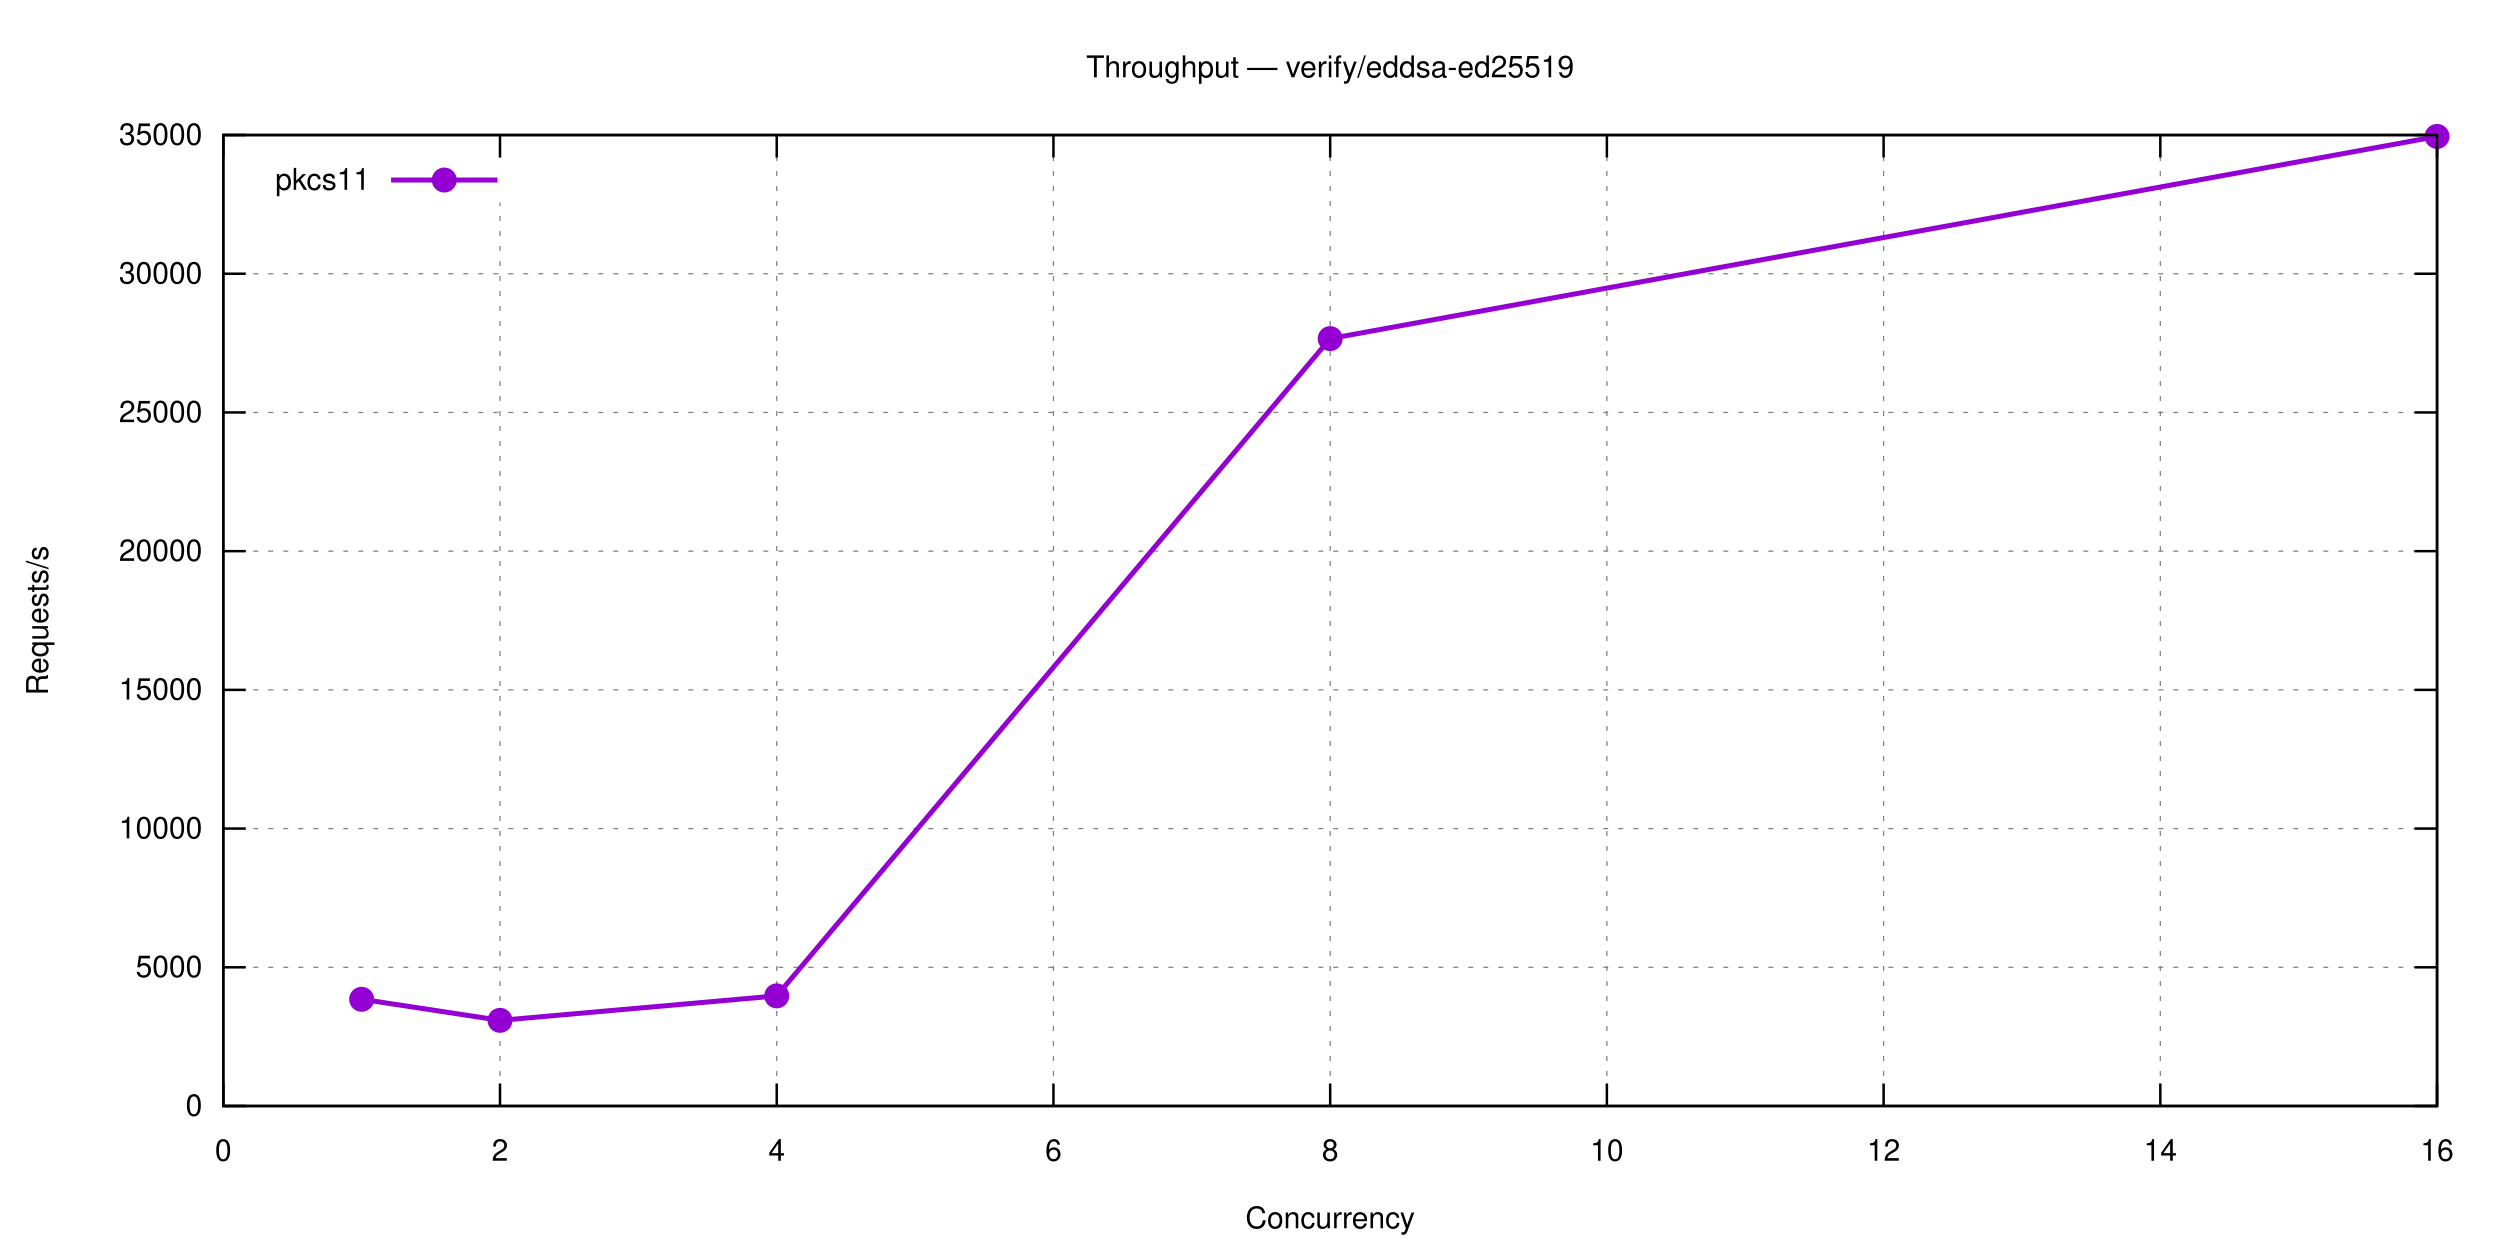
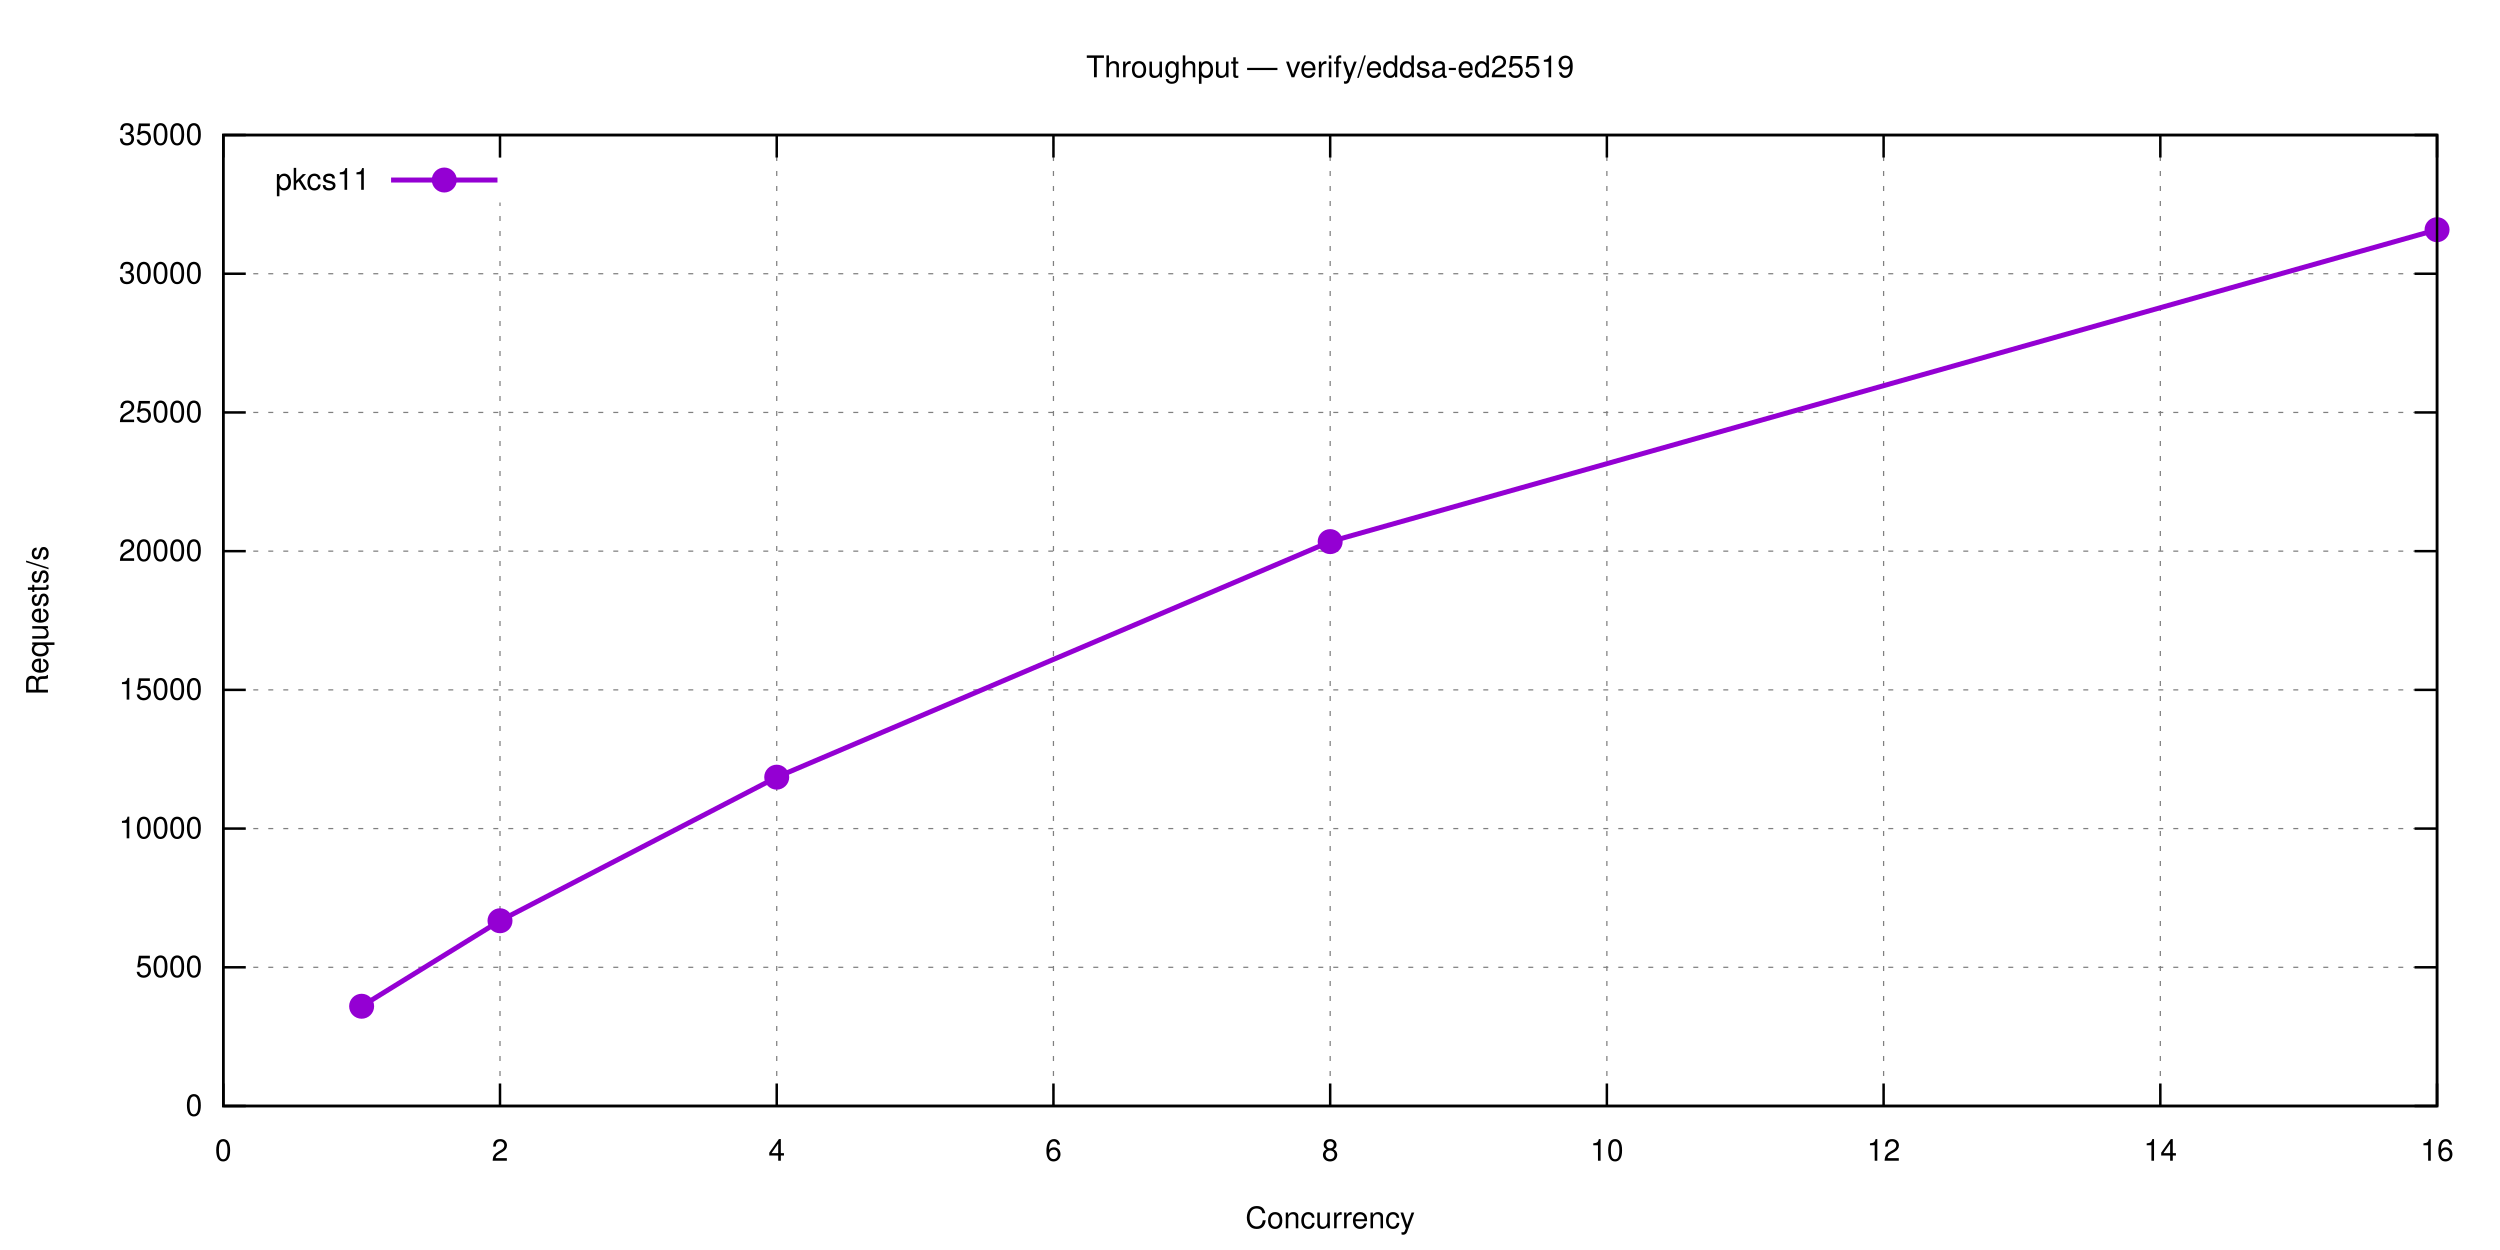
<svg xmlns="http://www.w3.org/2000/svg" xmlns:xlink="http://www.w3.org/1999/xlink" width="1000" height="500" viewBox="0 0 1000 500">
  <g id="gnuplot_canvas">
    <rect x="0" y="0" width="1000" height="500" fill="none" />
    <defs>
      <circle id="gpDot" r="0.5" stroke-width="0.5" stroke="currentColor" />
      <path id="gpPt0" stroke-width="0.222" stroke="currentColor" d="M-1,0 h2 M0,-1 v2" />
      <path id="gpPt1" stroke-width="0.222" stroke="currentColor" d="M-1,-1 L1,1 M1,-1 L-1,1" />
      <path id="gpPt2" stroke-width="0.222" stroke="currentColor" d="M-1,0 L1,0 M0,-1 L0,1 M-1,-1 L1,1 M-1,1 L1,-1" />
      <rect id="gpPt3" stroke-width="0.222" stroke="currentColor" x="-1" y="-1" width="2" height="2" />
      <rect id="gpPt4" stroke-width="0.222" stroke="currentColor" fill="currentColor" x="-1" y="-1" width="2" height="2" />
      <circle id="gpPt5" stroke-width="0.222" stroke="currentColor" cx="0" cy="0" r="1" />
      <use xlink:href="#gpPt5" id="gpPt6" fill="currentColor" stroke="none" />
      <path id="gpPt7" stroke-width="0.222" stroke="currentColor" d="M0,-1.33 L-1.33,0.67 L1.33,0.67 z" />
      <use xlink:href="#gpPt7" id="gpPt8" fill="currentColor" stroke="none" />
      <use xlink:href="#gpPt7" id="gpPt9" stroke="currentColor" transform="rotate(180)" />
      <use xlink:href="#gpPt9" id="gpPt10" fill="currentColor" stroke="none" />
      <use xlink:href="#gpPt3" id="gpPt11" stroke="currentColor" transform="rotate(45)" />
      <use xlink:href="#gpPt11" id="gpPt12" fill="currentColor" stroke="none" />
      <path id="gpPt13" stroke-width="0.222" stroke="currentColor" d="M0,1.330 L1.265,0.411 L0.782,-1.067 L-0.782,-1.076 L-1.265,0.411 z" />
      <use xlink:href="#gpPt13" id="gpPt14" fill="currentColor" stroke="none" />
      <filter id="textbox" filterUnits="objectBoundingBox" x="0" y="0" height="1" width="1">
        <feFlood flood-color="white" flood-opacity="1" result="bgnd" />
        <feComposite in="SourceGraphic" in2="bgnd" operator="atop" />
      </filter>
      <filter id="greybox" filterUnits="objectBoundingBox" x="0" y="0" height="1" width="1">
        <feFlood flood-color="lightgrey" flood-opacity="1" result="grey" />
        <feComposite in="SourceGraphic" in2="grey" operator="atop" />
      </filter>
    </defs>
    <g fill="none" color="white" stroke="currentColor" stroke-width="1.00" stroke-linecap="butt" stroke-linejoin="miter">
</g>
    <g fill="none" color="black" stroke="currentColor" stroke-width="1.00" stroke-linecap="butt" stroke-linejoin="miter">
</g>
    <g fill="none" color="black" stroke="black" stroke-width="0.50" stroke-linecap="butt" stroke-linejoin="miter">
</g>
    <g fill="none" color="gray" stroke="currentColor" stroke-width="0.50" stroke-linecap="butt" stroke-linejoin="miter">
      <path stroke="gray" stroke-dasharray="2,4" class="gridline" d="M89.31,442.40 L974.82,442.40  " />
    </g>
    <g fill="none" color="gray" stroke="gray" stroke-width="1.00" stroke-linecap="butt" stroke-linejoin="miter">
</g>
    <g fill="none" color="black" stroke="currentColor" stroke-width="1.00" stroke-linecap="butt" stroke-linejoin="miter">
      <path stroke="black" d="M89.31,442.40 L98.31,442.40 M974.82,442.40 L965.82,442.40  " />
      <g transform="translate(80.92,446.30)" stroke="none" fill="black" font-family="Helvetica" font-size="12.00" text-anchor="end">
        <text>
          <tspan font-family="Helvetica"> 0</tspan>
        </text>
      </g>
    </g>
    <g fill="none" color="black" stroke="currentColor" stroke-width="1.00" stroke-linecap="butt" stroke-linejoin="miter">
</g>
    <g fill="none" color="black" stroke="black" stroke-width="0.50" stroke-linecap="butt" stroke-linejoin="miter">
</g>
    <g fill="none" color="gray" stroke="currentColor" stroke-width="0.50" stroke-linecap="butt" stroke-linejoin="miter">
      <path stroke="gray" stroke-dasharray="2,4" class="gridline" d="M89.31,386.92 L974.82,386.92  " />
    </g>
    <g fill="none" color="gray" stroke="gray" stroke-width="1.00" stroke-linecap="butt" stroke-linejoin="miter">
</g>
    <g fill="none" color="black" stroke="currentColor" stroke-width="1.00" stroke-linecap="butt" stroke-linejoin="miter">
      <path stroke="black" d="M89.31,386.92 L98.31,386.92 M974.82,386.92 L965.82,386.92  " />
      <g transform="translate(80.92,390.82)" stroke="none" fill="black" font-family="Helvetica" font-size="12.00" text-anchor="end">
        <text>
          <tspan font-family="Helvetica"> 5000</tspan>
        </text>
      </g>
    </g>
    <g fill="none" color="black" stroke="currentColor" stroke-width="1.00" stroke-linecap="butt" stroke-linejoin="miter">
</g>
    <g fill="none" color="black" stroke="black" stroke-width="0.50" stroke-linecap="butt" stroke-linejoin="miter">
</g>
    <g fill="none" color="gray" stroke="currentColor" stroke-width="0.50" stroke-linecap="butt" stroke-linejoin="miter">
      <path stroke="gray" stroke-dasharray="2,4" class="gridline" d="M89.31,331.43 L974.82,331.43  " />
    </g>
    <g fill="none" color="gray" stroke="gray" stroke-width="1.00" stroke-linecap="butt" stroke-linejoin="miter">
</g>
    <g fill="none" color="black" stroke="currentColor" stroke-width="1.00" stroke-linecap="butt" stroke-linejoin="miter">
      <path stroke="black" d="M89.31,331.43 L98.31,331.43 M974.82,331.43 L965.82,331.43  " />
      <g transform="translate(80.92,335.33)" stroke="none" fill="black" font-family="Helvetica" font-size="12.00" text-anchor="end">
        <text>
          <tspan font-family="Helvetica"> 10000</tspan>
        </text>
      </g>
    </g>
    <g fill="none" color="black" stroke="currentColor" stroke-width="1.00" stroke-linecap="butt" stroke-linejoin="miter">
</g>
    <g fill="none" color="black" stroke="black" stroke-width="0.50" stroke-linecap="butt" stroke-linejoin="miter">
</g>
    <g fill="none" color="gray" stroke="currentColor" stroke-width="0.50" stroke-linecap="butt" stroke-linejoin="miter">
      <path stroke="gray" stroke-dasharray="2,4" class="gridline" d="M89.31,275.95 L974.82,275.95  " />
    </g>
    <g fill="none" color="gray" stroke="gray" stroke-width="1.00" stroke-linecap="butt" stroke-linejoin="miter">
</g>
    <g fill="none" color="black" stroke="currentColor" stroke-width="1.00" stroke-linecap="butt" stroke-linejoin="miter">
      <path stroke="black" d="M89.31,275.95 L98.31,275.95 M974.82,275.95 L965.82,275.95  " />
      <g transform="translate(80.92,279.85)" stroke="none" fill="black" font-family="Helvetica" font-size="12.00" text-anchor="end">
        <text>
          <tspan font-family="Helvetica"> 15000</tspan>
        </text>
      </g>
    </g>
    <g fill="none" color="black" stroke="currentColor" stroke-width="1.00" stroke-linecap="butt" stroke-linejoin="miter">
</g>
    <g fill="none" color="black" stroke="black" stroke-width="0.50" stroke-linecap="butt" stroke-linejoin="miter">
</g>
    <g fill="none" color="gray" stroke="currentColor" stroke-width="0.50" stroke-linecap="butt" stroke-linejoin="miter">
      <path stroke="gray" stroke-dasharray="2,4" class="gridline" d="M89.31,220.46 L974.82,220.46  " />
    </g>
    <g fill="none" color="gray" stroke="gray" stroke-width="1.00" stroke-linecap="butt" stroke-linejoin="miter">
</g>
    <g fill="none" color="black" stroke="currentColor" stroke-width="1.00" stroke-linecap="butt" stroke-linejoin="miter">
      <path stroke="black" d="M89.31,220.46 L98.31,220.46 M974.82,220.46 L965.82,220.46  " />
      <g transform="translate(80.92,224.36)" stroke="none" fill="black" font-family="Helvetica" font-size="12.00" text-anchor="end">
        <text>
          <tspan font-family="Helvetica"> 20000</tspan>
        </text>
      </g>
    </g>
    <g fill="none" color="black" stroke="currentColor" stroke-width="1.00" stroke-linecap="butt" stroke-linejoin="miter">
</g>
    <g fill="none" color="black" stroke="black" stroke-width="0.50" stroke-linecap="butt" stroke-linejoin="miter">
</g>
    <g fill="none" color="gray" stroke="currentColor" stroke-width="0.50" stroke-linecap="butt" stroke-linejoin="miter">
      <path stroke="gray" stroke-dasharray="2,4" class="gridline" d="M89.31,164.98 L974.82,164.98  " />
    </g>
    <g fill="none" color="gray" stroke="gray" stroke-width="1.00" stroke-linecap="butt" stroke-linejoin="miter">
</g>
    <g fill="none" color="black" stroke="currentColor" stroke-width="1.00" stroke-linecap="butt" stroke-linejoin="miter">
      <path stroke="black" d="M89.31,164.98 L98.31,164.98 M974.82,164.98 L965.82,164.98  " />
      <g transform="translate(80.92,168.88)" stroke="none" fill="black" font-family="Helvetica" font-size="12.00" text-anchor="end">
        <text>
          <tspan font-family="Helvetica"> 25000</tspan>
        </text>
      </g>
    </g>
    <g fill="none" color="black" stroke="currentColor" stroke-width="1.00" stroke-linecap="butt" stroke-linejoin="miter">
</g>
    <g fill="none" color="black" stroke="black" stroke-width="0.50" stroke-linecap="butt" stroke-linejoin="miter">
</g>
    <g fill="none" color="gray" stroke="currentColor" stroke-width="0.50" stroke-linecap="butt" stroke-linejoin="miter">
      <path stroke="gray" stroke-dasharray="2,4" class="gridline" d="M89.31,109.49 L974.82,109.49  " />
    </g>
    <g fill="none" color="gray" stroke="gray" stroke-width="1.00" stroke-linecap="butt" stroke-linejoin="miter">
</g>
    <g fill="none" color="black" stroke="currentColor" stroke-width="1.00" stroke-linecap="butt" stroke-linejoin="miter">
      <path stroke="black" d="M89.31,109.49 L98.31,109.49 M974.82,109.49 L965.82,109.49  " />
      <g transform="translate(80.92,113.39)" stroke="none" fill="black" font-family="Helvetica" font-size="12.00" text-anchor="end">
        <text>
          <tspan font-family="Helvetica"> 30000</tspan>
        </text>
      </g>
    </g>
    <g fill="none" color="black" stroke="currentColor" stroke-width="1.00" stroke-linecap="butt" stroke-linejoin="miter">
</g>
    <g fill="none" color="black" stroke="black" stroke-width="0.50" stroke-linecap="butt" stroke-linejoin="miter">
</g>
    <g fill="none" color="gray" stroke="currentColor" stroke-width="0.50" stroke-linecap="butt" stroke-linejoin="miter">
      <path stroke="gray" stroke-dasharray="2,4" class="gridline" d="M89.31,54.01 L974.82,54.01  " />
    </g>
    <g fill="none" color="gray" stroke="gray" stroke-width="1.00" stroke-linecap="butt" stroke-linejoin="miter">
</g>
    <g fill="none" color="black" stroke="currentColor" stroke-width="1.00" stroke-linecap="butt" stroke-linejoin="miter">
      <path stroke="black" d="M89.31,54.01 L98.31,54.01 M974.82,54.01 L965.82,54.01  " />
      <g transform="translate(80.92,57.91)" stroke="none" fill="black" font-family="Helvetica" font-size="12.00" text-anchor="end">
        <text>
          <tspan font-family="Helvetica"> 35000</tspan>
        </text>
      </g>
    </g>
    <g fill="none" color="black" stroke="currentColor" stroke-width="1.00" stroke-linecap="butt" stroke-linejoin="miter">
</g>
    <g fill="none" color="black" stroke="black" stroke-width="0.50" stroke-linecap="butt" stroke-linejoin="miter">
</g>
    <g fill="none" color="gray" stroke="currentColor" stroke-width="0.50" stroke-linecap="butt" stroke-linejoin="miter">
      <path stroke="gray" stroke-dasharray="2,4" class="gridline" d="M89.31,442.40 L89.31,54.01  " />
    </g>
    <g fill="none" color="gray" stroke="gray" stroke-width="1.00" stroke-linecap="butt" stroke-linejoin="miter">
</g>
    <g fill="none" color="black" stroke="currentColor" stroke-width="1.00" stroke-linecap="butt" stroke-linejoin="miter">
      <path stroke="black" d="M89.31,442.40 L89.31,433.40 M89.31,54.01 L89.31,63.01  " />
      <g transform="translate(89.31,464.30)" stroke="none" fill="black" font-family="Helvetica" font-size="12.00" text-anchor="middle">
        <text>
          <tspan font-family="Helvetica"> 0</tspan>
        </text>
      </g>
    </g>
    <g fill="none" color="black" stroke="currentColor" stroke-width="1.00" stroke-linecap="butt" stroke-linejoin="miter">
</g>
    <g fill="none" color="black" stroke="black" stroke-width="0.50" stroke-linecap="butt" stroke-linejoin="miter">
</g>
    <g fill="none" color="gray" stroke="currentColor" stroke-width="0.50" stroke-linecap="butt" stroke-linejoin="miter">
      <path stroke="gray" stroke-dasharray="2,4" class="gridline" d="M200.00,442.40 L200.00,81.01 M200.00,63.01 L200.00,54.01  " />
    </g>
    <g fill="none" color="gray" stroke="gray" stroke-width="1.00" stroke-linecap="butt" stroke-linejoin="miter">
</g>
    <g fill="none" color="black" stroke="currentColor" stroke-width="1.00" stroke-linecap="butt" stroke-linejoin="miter">
      <path stroke="black" d="M200.00,442.40 L200.00,433.40 M200.00,54.01 L200.00,63.01  " />
      <g transform="translate(200.00,464.30)" stroke="none" fill="black" font-family="Helvetica" font-size="12.00" text-anchor="middle">
        <text>
          <tspan font-family="Helvetica"> 2</tspan>
        </text>
      </g>
    </g>
    <g fill="none" color="black" stroke="currentColor" stroke-width="1.00" stroke-linecap="butt" stroke-linejoin="miter">
</g>
    <g fill="none" color="black" stroke="black" stroke-width="0.50" stroke-linecap="butt" stroke-linejoin="miter">
</g>
    <g fill="none" color="gray" stroke="currentColor" stroke-width="0.50" stroke-linecap="butt" stroke-linejoin="miter">
      <path stroke="gray" stroke-dasharray="2,4" class="gridline" d="M310.69,442.40 L310.69,54.01  " />
    </g>
    <g fill="none" color="gray" stroke="gray" stroke-width="1.00" stroke-linecap="butt" stroke-linejoin="miter">
</g>
    <g fill="none" color="black" stroke="currentColor" stroke-width="1.00" stroke-linecap="butt" stroke-linejoin="miter">
      <path stroke="black" d="M310.69,442.40 L310.69,433.40 M310.69,54.01 L310.69,63.01  " />
      <g transform="translate(310.69,464.30)" stroke="none" fill="black" font-family="Helvetica" font-size="12.00" text-anchor="middle">
        <text>
          <tspan font-family="Helvetica"> 4</tspan>
        </text>
      </g>
    </g>
    <g fill="none" color="black" stroke="currentColor" stroke-width="1.00" stroke-linecap="butt" stroke-linejoin="miter">
</g>
    <g fill="none" color="black" stroke="black" stroke-width="0.50" stroke-linecap="butt" stroke-linejoin="miter">
</g>
    <g fill="none" color="gray" stroke="currentColor" stroke-width="0.50" stroke-linecap="butt" stroke-linejoin="miter">
      <path stroke="gray" stroke-dasharray="2,4" class="gridline" d="M421.38,442.40 L421.38,54.01  " />
    </g>
    <g fill="none" color="gray" stroke="gray" stroke-width="1.00" stroke-linecap="butt" stroke-linejoin="miter">
</g>
    <g fill="none" color="black" stroke="currentColor" stroke-width="1.00" stroke-linecap="butt" stroke-linejoin="miter">
      <path stroke="black" d="M421.38,442.40 L421.38,433.40 M421.38,54.01 L421.38,63.01  " />
      <g transform="translate(421.38,464.30)" stroke="none" fill="black" font-family="Helvetica" font-size="12.00" text-anchor="middle">
        <text>
          <tspan font-family="Helvetica"> 6</tspan>
        </text>
      </g>
    </g>
    <g fill="none" color="black" stroke="currentColor" stroke-width="1.00" stroke-linecap="butt" stroke-linejoin="miter">
</g>
    <g fill="none" color="black" stroke="black" stroke-width="0.50" stroke-linecap="butt" stroke-linejoin="miter">
</g>
    <g fill="none" color="gray" stroke="currentColor" stroke-width="0.50" stroke-linecap="butt" stroke-linejoin="miter">
      <path stroke="gray" stroke-dasharray="2,4" class="gridline" d="M532.07,442.40 L532.07,54.01  " />
    </g>
    <g fill="none" color="gray" stroke="gray" stroke-width="1.00" stroke-linecap="butt" stroke-linejoin="miter">
</g>
    <g fill="none" color="black" stroke="currentColor" stroke-width="1.00" stroke-linecap="butt" stroke-linejoin="miter">
      <path stroke="black" d="M532.07,442.40 L532.07,433.40 M532.07,54.01 L532.07,63.01  " />
      <g transform="translate(532.07,464.30)" stroke="none" fill="black" font-family="Helvetica" font-size="12.00" text-anchor="middle">
        <text>
          <tspan font-family="Helvetica"> 8</tspan>
        </text>
      </g>
    </g>
    <g fill="none" color="black" stroke="currentColor" stroke-width="1.00" stroke-linecap="butt" stroke-linejoin="miter">
</g>
    <g fill="none" color="black" stroke="black" stroke-width="0.50" stroke-linecap="butt" stroke-linejoin="miter">
</g>
    <g fill="none" color="gray" stroke="currentColor" stroke-width="0.50" stroke-linecap="butt" stroke-linejoin="miter">
      <path stroke="gray" stroke-dasharray="2,4" class="gridline" d="M642.75,442.40 L642.75,54.01  " />
    </g>
    <g fill="none" color="gray" stroke="gray" stroke-width="1.00" stroke-linecap="butt" stroke-linejoin="miter">
</g>
    <g fill="none" color="black" stroke="currentColor" stroke-width="1.00" stroke-linecap="butt" stroke-linejoin="miter">
      <path stroke="black" d="M642.75,442.40 L642.75,433.40 M642.75,54.01 L642.75,63.01  " />
      <g transform="translate(642.75,464.30)" stroke="none" fill="black" font-family="Helvetica" font-size="12.00" text-anchor="middle">
        <text>
          <tspan font-family="Helvetica"> 10</tspan>
        </text>
      </g>
    </g>
    <g fill="none" color="black" stroke="currentColor" stroke-width="1.00" stroke-linecap="butt" stroke-linejoin="miter">
</g>
    <g fill="none" color="black" stroke="black" stroke-width="0.50" stroke-linecap="butt" stroke-linejoin="miter">
</g>
    <g fill="none" color="gray" stroke="currentColor" stroke-width="0.50" stroke-linecap="butt" stroke-linejoin="miter">
      <path stroke="gray" stroke-dasharray="2,4" class="gridline" d="M753.44,442.40 L753.44,54.01  " />
    </g>
    <g fill="none" color="gray" stroke="gray" stroke-width="1.00" stroke-linecap="butt" stroke-linejoin="miter">
</g>
    <g fill="none" color="black" stroke="currentColor" stroke-width="1.00" stroke-linecap="butt" stroke-linejoin="miter">
      <path stroke="black" d="M753.44,442.40 L753.44,433.40 M753.44,54.01 L753.44,63.01  " />
      <g transform="translate(753.44,464.30)" stroke="none" fill="black" font-family="Helvetica" font-size="12.00" text-anchor="middle">
        <text>
          <tspan font-family="Helvetica"> 12</tspan>
        </text>
      </g>
    </g>
    <g fill="none" color="black" stroke="currentColor" stroke-width="1.00" stroke-linecap="butt" stroke-linejoin="miter">
</g>
    <g fill="none" color="black" stroke="black" stroke-width="0.50" stroke-linecap="butt" stroke-linejoin="miter">
</g>
    <g fill="none" color="gray" stroke="currentColor" stroke-width="0.50" stroke-linecap="butt" stroke-linejoin="miter">
      <path stroke="gray" stroke-dasharray="2,4" class="gridline" d="M864.13,442.40 L864.13,54.01  " />
    </g>
    <g fill="none" color="gray" stroke="gray" stroke-width="1.00" stroke-linecap="butt" stroke-linejoin="miter">
</g>
    <g fill="none" color="black" stroke="currentColor" stroke-width="1.00" stroke-linecap="butt" stroke-linejoin="miter">
      <path stroke="black" d="M864.13,442.40 L864.13,433.40 M864.13,54.01 L864.13,63.01  " />
      <g transform="translate(864.13,464.30)" stroke="none" fill="black" font-family="Helvetica" font-size="12.00" text-anchor="middle">
        <text>
          <tspan font-family="Helvetica"> 14</tspan>
        </text>
      </g>
    </g>
    <g fill="none" color="black" stroke="currentColor" stroke-width="1.00" stroke-linecap="butt" stroke-linejoin="miter">
</g>
    <g fill="none" color="black" stroke="black" stroke-width="0.50" stroke-linecap="butt" stroke-linejoin="miter">
</g>
    <g fill="none" color="gray" stroke="currentColor" stroke-width="0.50" stroke-linecap="butt" stroke-linejoin="miter">
      <path stroke="gray" stroke-dasharray="2,4" class="gridline" d="M974.82,442.40 L974.82,54.01  " />
    </g>
    <g fill="none" color="gray" stroke="gray" stroke-width="1.00" stroke-linecap="butt" stroke-linejoin="miter">
</g>
    <g fill="none" color="black" stroke="currentColor" stroke-width="1.00" stroke-linecap="butt" stroke-linejoin="miter">
      <path stroke="black" d="M974.82,442.40 L974.82,433.40 M974.82,54.01 L974.82,63.01  " />
      <g transform="translate(974.82,464.30)" stroke="none" fill="black" font-family="Helvetica" font-size="12.00" text-anchor="middle">
        <text>
          <tspan font-family="Helvetica"> 16</tspan>
        </text>
      </g>
    </g>
    <g fill="none" color="black" stroke="currentColor" stroke-width="1.00" stroke-linecap="butt" stroke-linejoin="miter">
</g>
    <g fill="none" color="black" stroke="currentColor" stroke-width="1.00" stroke-linecap="butt" stroke-linejoin="miter">
      <path stroke="black" d="M89.31,54.01 L89.31,442.40 L974.82,442.40 L974.82,54.01 L89.31,54.01 Z  " />
    </g>
    <g fill="none" color="black" stroke="currentColor" stroke-width="1.00" stroke-linecap="butt" stroke-linejoin="miter">
</g>
    <g id="gnuplot_plot_1">
      <g fill="none" color="white" stroke="black" stroke-width="2.00" stroke-linecap="butt" stroke-linejoin="miter">
</g>
      <g fill="none" color="black" stroke="currentColor" stroke-width="2.00" stroke-linecap="butt" stroke-linejoin="miter">
        <g transform="translate(148.04,75.91)" stroke="none" fill="black" font-family="Helvetica" font-size="12.00" text-anchor="end">
          <text>
            <tspan font-family="Helvetica">pkcs11</tspan>
          </text>
        </g>
      </g>
      <g fill="none" color="black" stroke="currentColor" stroke-width="2.00" stroke-linecap="butt" stroke-linejoin="miter">
-         <path stroke="rgb(148,   0, 211)" d="M156.43,72.01 L198.99,72.01 M144.65,399.71 L200.00,408.14 L310.69,398.35 L532.07,135.44 L974.82,54.58  " />
-         <use xlink:href="#gpPt6" transform="translate(144.65,399.71) scale(4.50)" color="rgb(148,   0, 211)" />
-         <use xlink:href="#gpPt6" transform="translate(200.00,408.14) scale(4.50)" color="rgb(148,   0, 211)" />
-         <use xlink:href="#gpPt6" transform="translate(310.69,398.35) scale(4.50)" color="rgb(148,   0, 211)" />
-         <use xlink:href="#gpPt6" transform="translate(532.07,135.44) scale(4.50)" color="rgb(148,   0, 211)" />
-         <use xlink:href="#gpPt6" transform="translate(974.82,54.58) scale(4.50)" color="rgb(148,   0, 211)" />
+         <path stroke="rgb(148,   0, 211)" d="M156.43,72.01 L198.99,72.01 M144.65,402.50 L200.00,368.30 L310.69,310.87 L532.07,216.65 L974.82,91.88  " />
+         <use xlink:href="#gpPt6" transform="translate(144.65,402.50) scale(4.50)" color="rgb(148,   0, 211)" />
+         <use xlink:href="#gpPt6" transform="translate(200.00,368.30) scale(4.50)" color="rgb(148,   0, 211)" />
+         <use xlink:href="#gpPt6" transform="translate(310.69,310.87) scale(4.50)" color="rgb(148,   0, 211)" />
+         <use xlink:href="#gpPt6" transform="translate(532.07,216.65) scale(4.50)" color="rgb(148,   0, 211)" />
+         <use xlink:href="#gpPt6" transform="translate(974.82,91.88) scale(4.50)" color="rgb(148,   0, 211)" />
        <use xlink:href="#gpPt6" transform="translate(177.71,72.01) scale(4.50)" color="rgb(148,   0, 211)" />
      </g>
    </g>
    <g fill="none" color="black" stroke="currentColor" stroke-width="2.00" stroke-linecap="butt" stroke-linejoin="miter">
</g>
    <g fill="none" color="black" stroke="black" stroke-width="1.00" stroke-linecap="butt" stroke-linejoin="miter">
</g>
    <g fill="none" color="black" stroke="currentColor" stroke-width="1.00" stroke-linecap="butt" stroke-linejoin="miter">
      <path stroke="black" d="M89.31,54.01 L89.31,442.40 L974.82,442.40 L974.82,54.01 L89.31,54.01 Z  " />
      <g transform="translate(19.18,248.21) rotate(270.00)" stroke="none" fill="black" font-family="Helvetica" font-size="12.00" text-anchor="middle">
        <text>
          <tspan font-family="Helvetica">Requests/s</tspan>
        </text>
      </g>
    </g>
    <g fill="none" color="black" stroke="currentColor" stroke-width="1.00" stroke-linecap="butt" stroke-linejoin="miter">
      <g transform="translate(532.06,491.30)" stroke="none" fill="black" font-family="Helvetica" font-size="12.00" text-anchor="middle">
        <text>
          <tspan font-family="Helvetica">Concurrency</tspan>
        </text>
      </g>
    </g>
    <g fill="none" color="black" stroke="currentColor" stroke-width="1.00" stroke-linecap="butt" stroke-linejoin="miter">
</g>
    <g fill="none" color="black" stroke="currentColor" stroke-width="1.00" stroke-linecap="butt" stroke-linejoin="miter">
      <g transform="translate(532.06,30.91)" stroke="none" fill="black" font-family="Helvetica" font-size="12.00" text-anchor="middle">
        <text>
          <tspan font-family="Helvetica">Throughput — verify/eddsa-ed25519</tspan>
        </text>
      </g>
    </g>
    <g fill="none" color="black" stroke="currentColor" stroke-width="1.00" stroke-linecap="butt" stroke-linejoin="miter">
</g>
  </g>
</svg>
